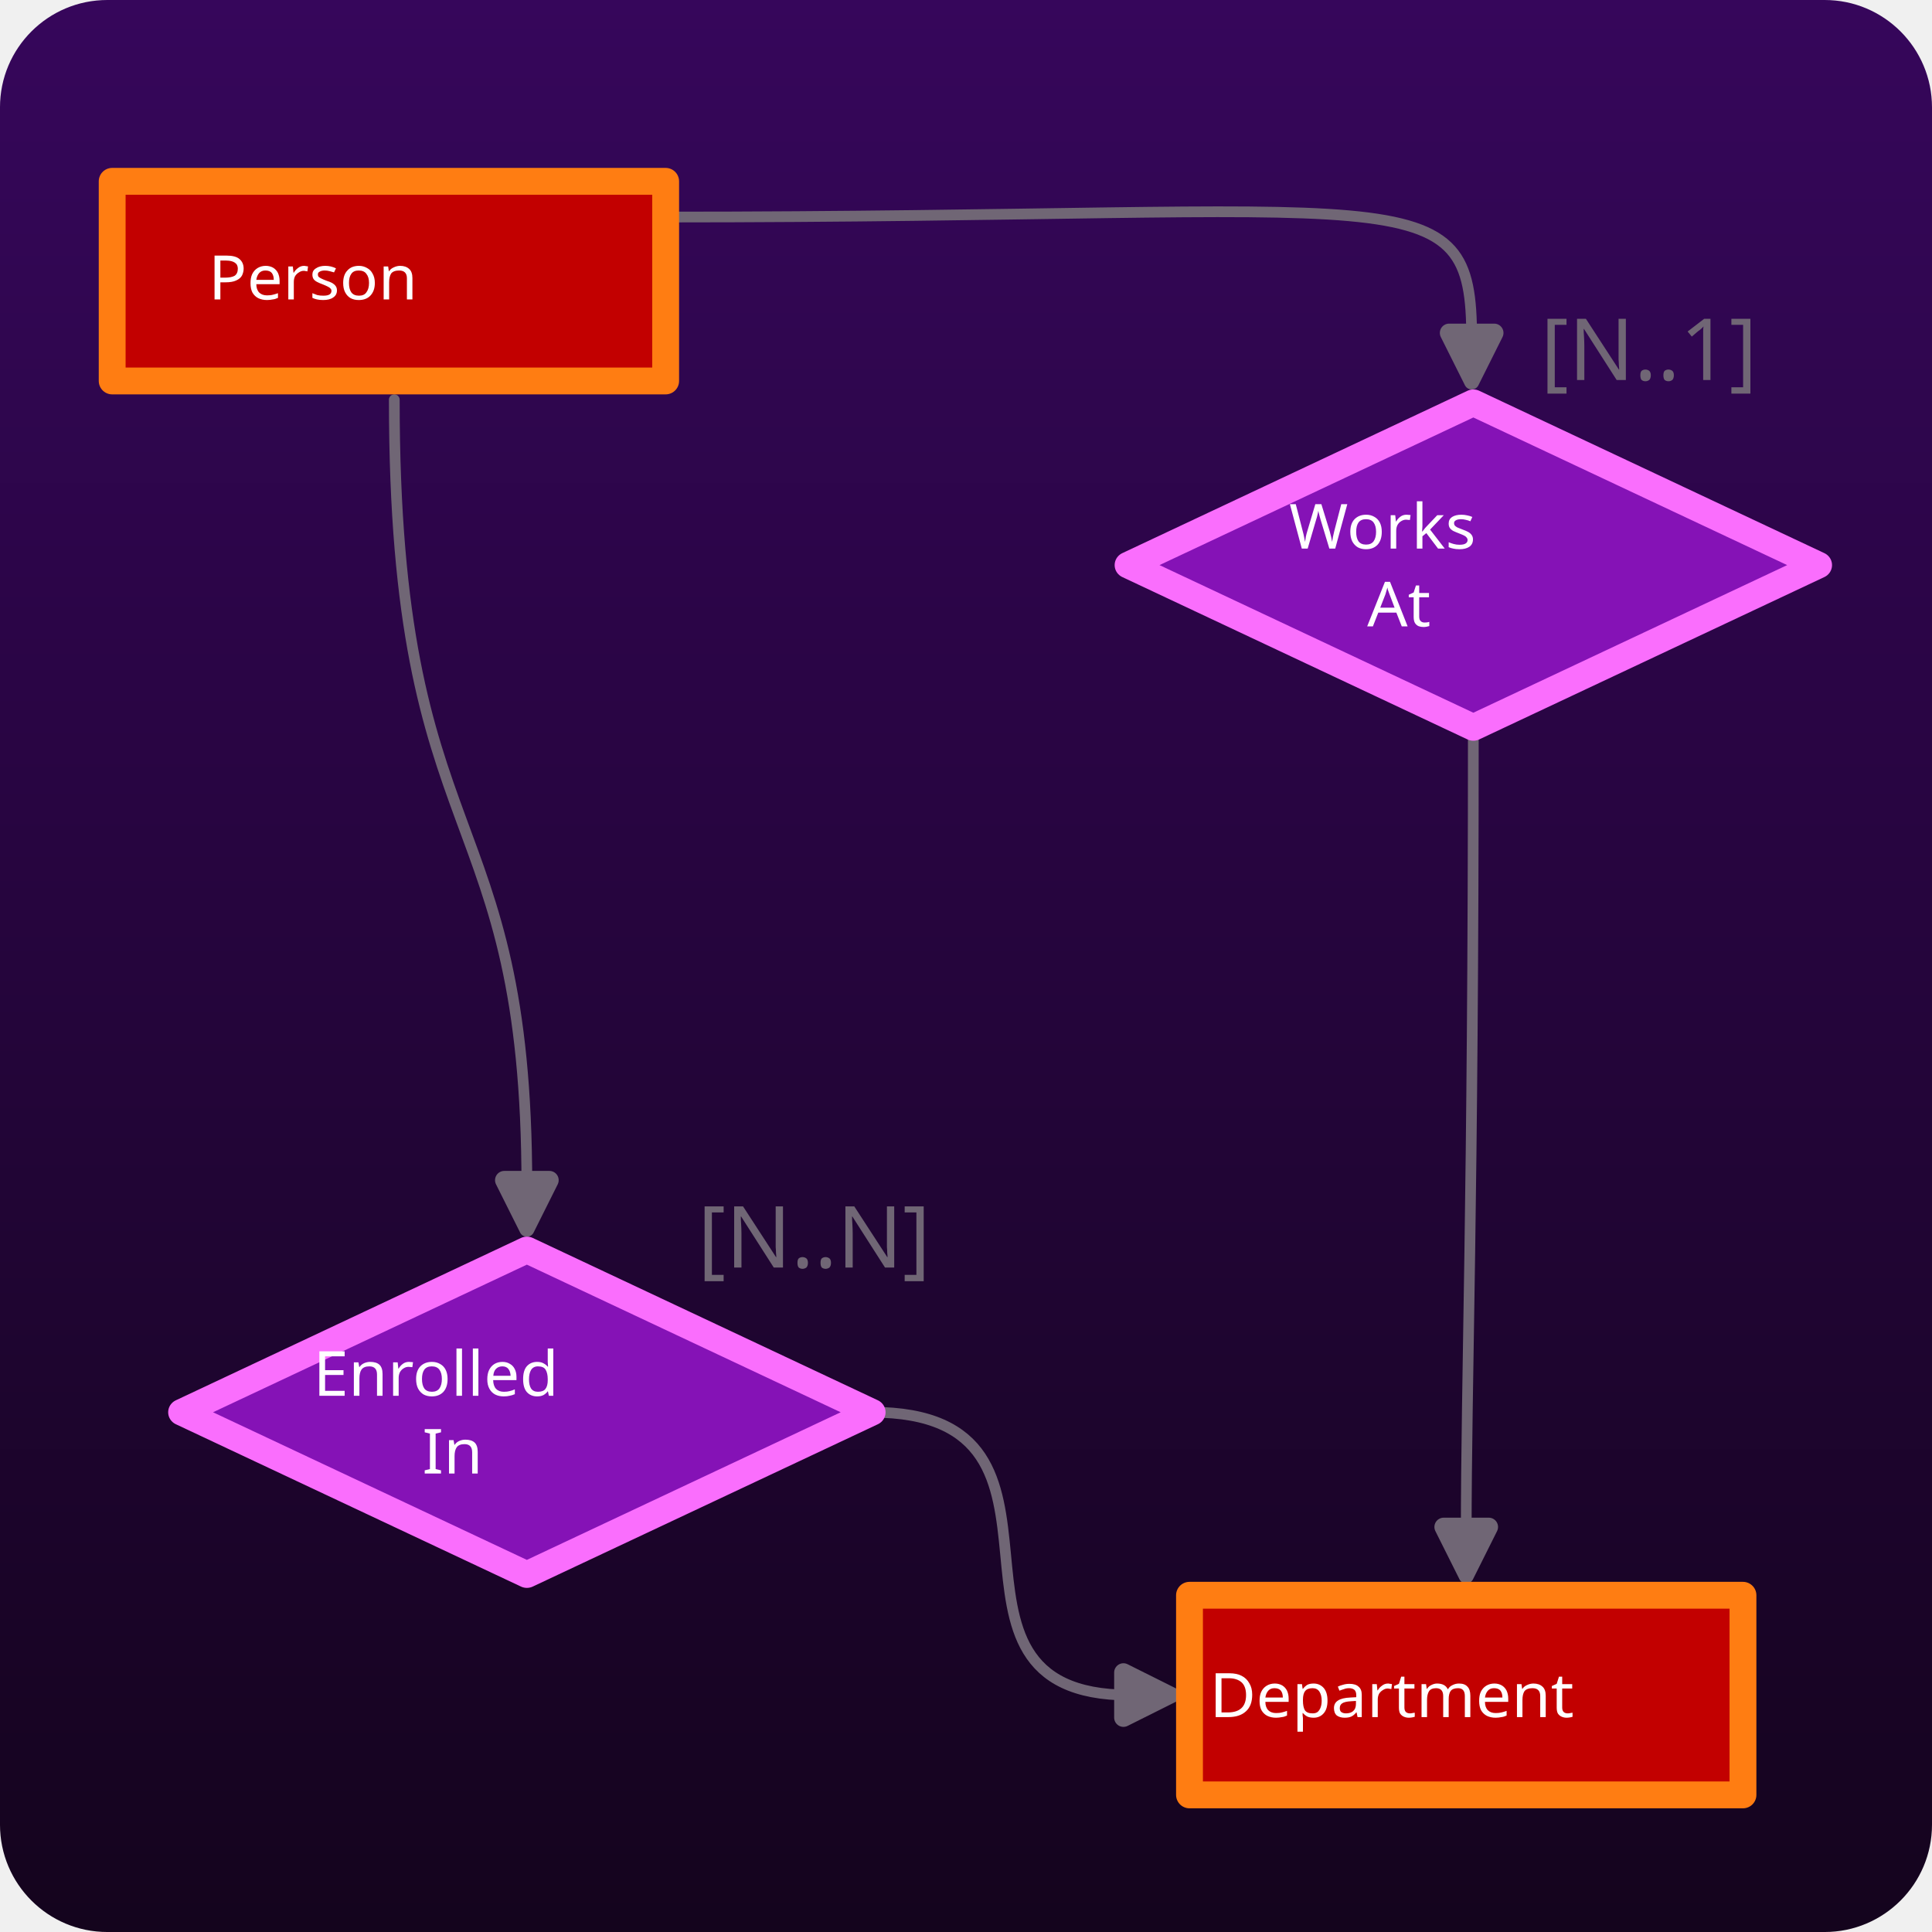
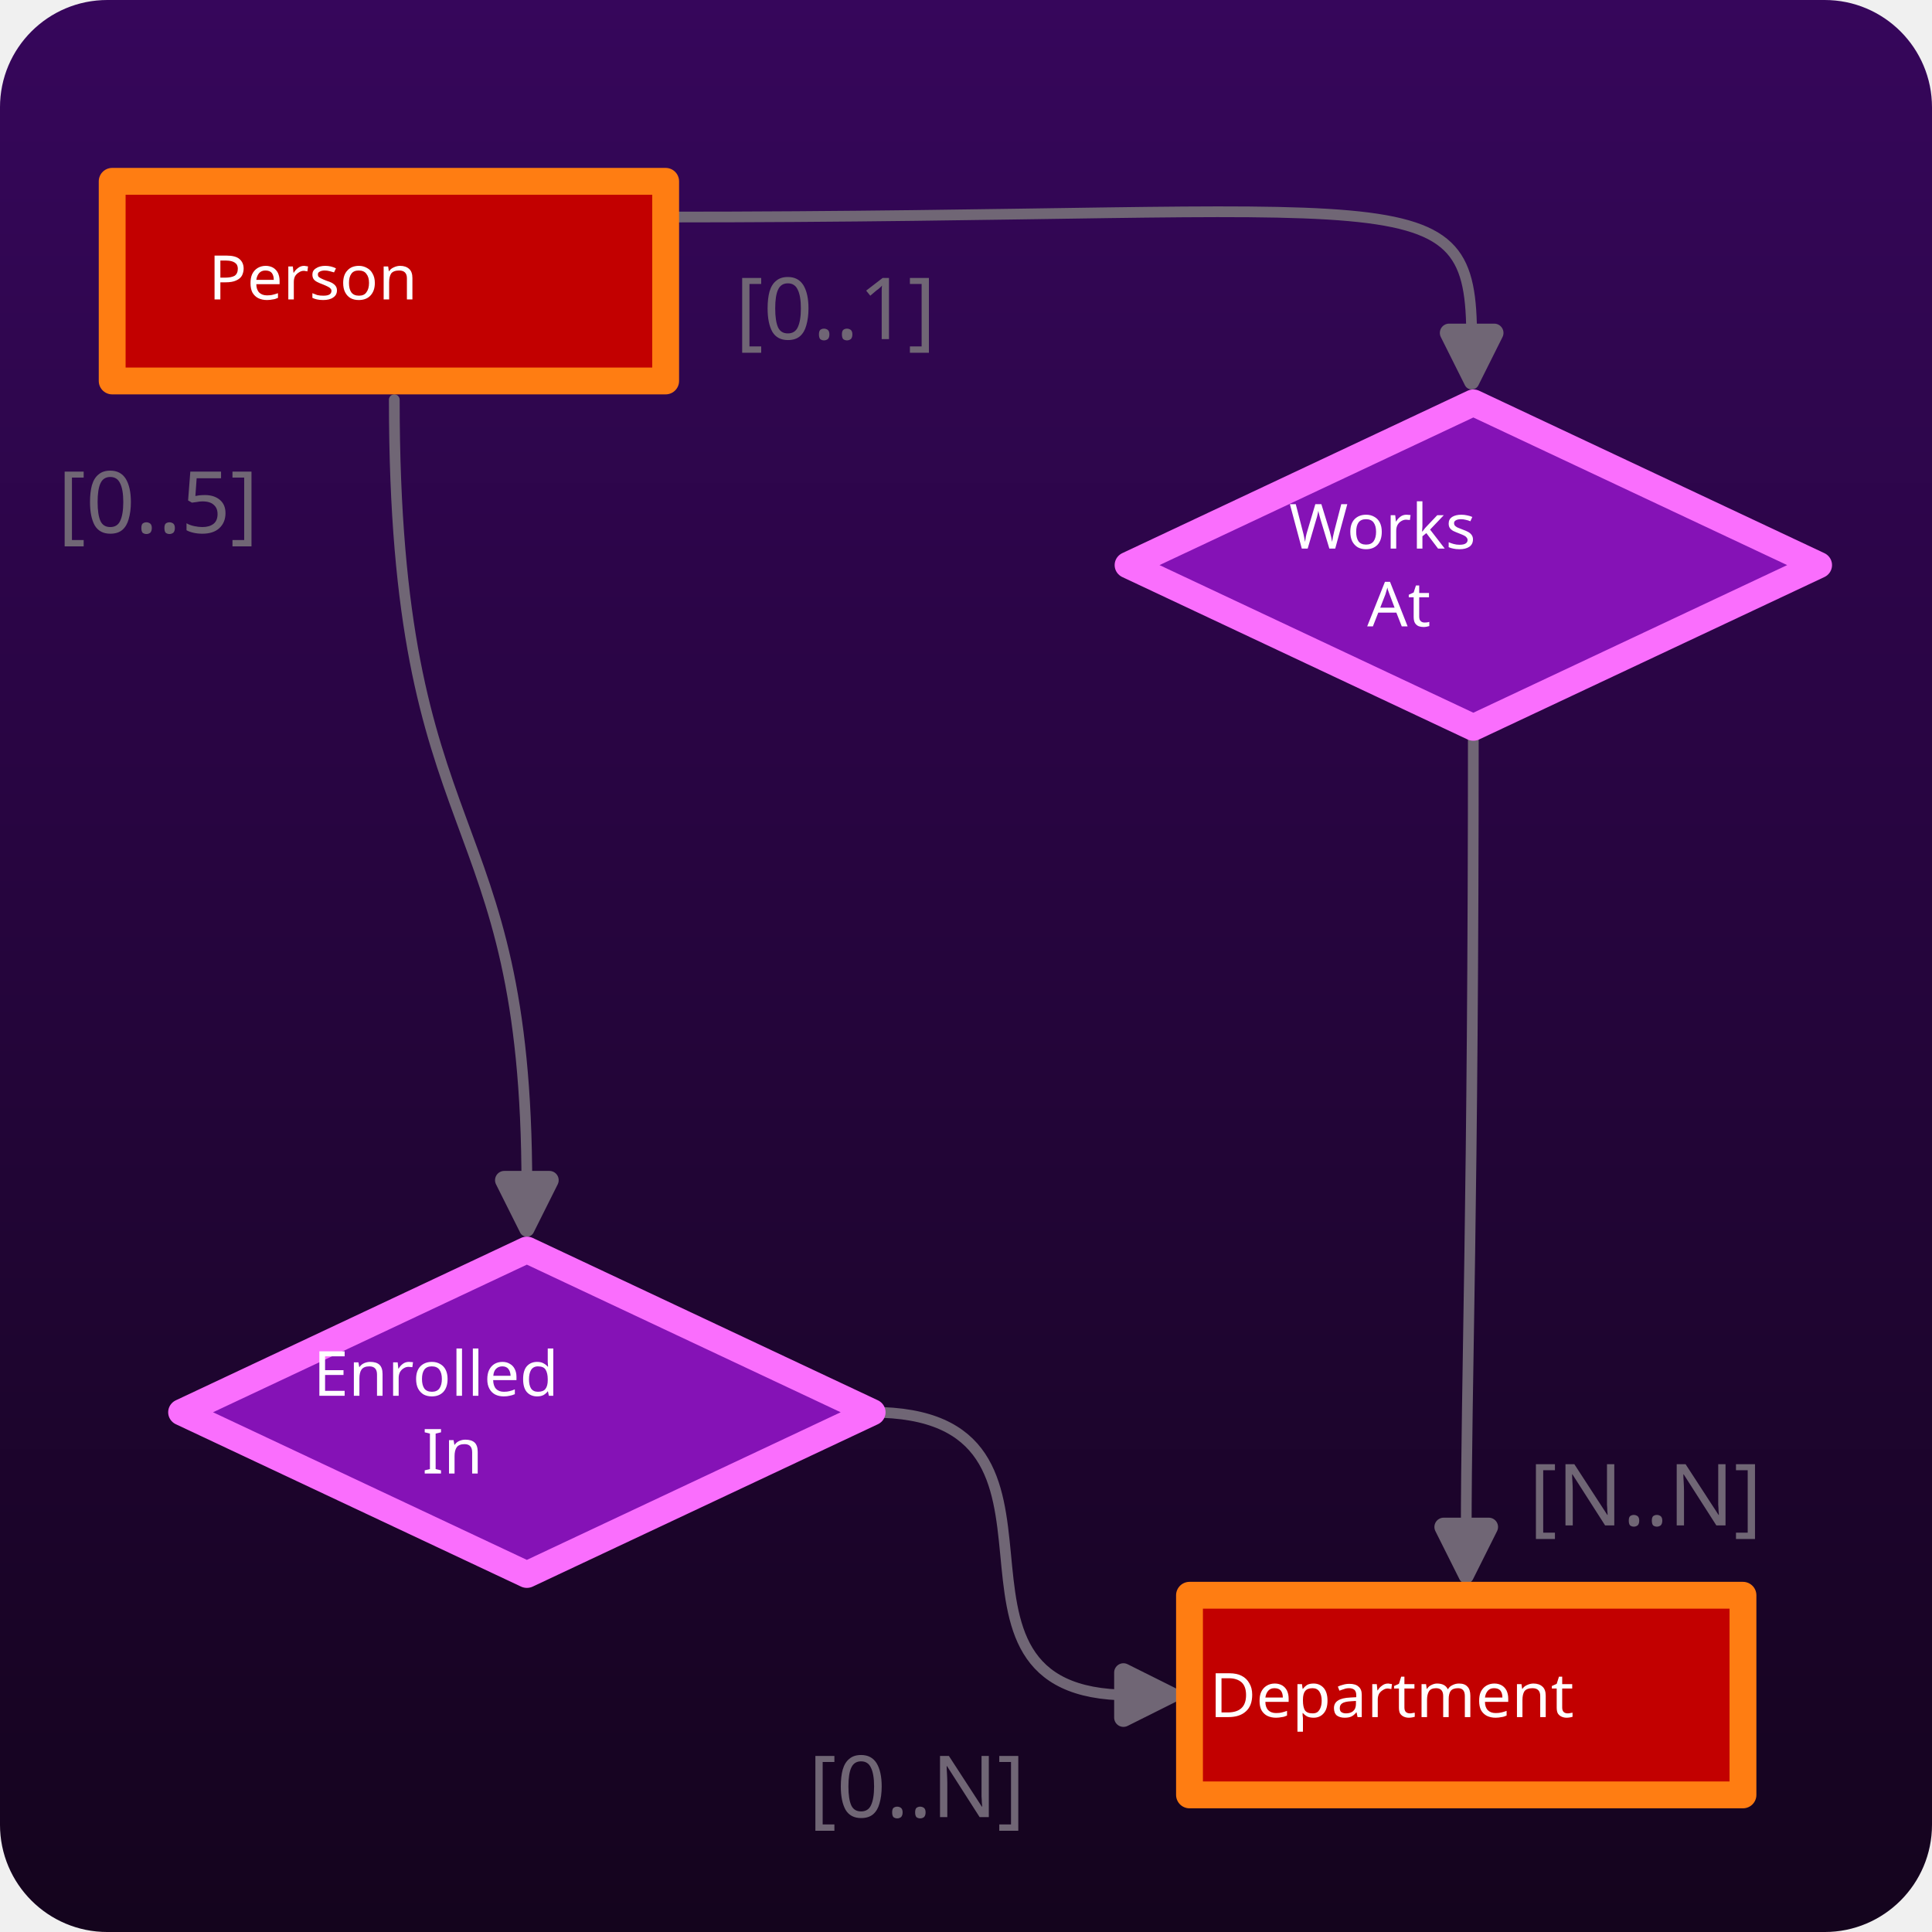
<svg xmlns="http://www.w3.org/2000/svg" xmlns:xlink="http://www.w3.org/1999/xlink" width="360" height="360" viewBox="0 0 95.25 95.25" version="1.1" id="svg1" xml:space="preserve">
  <defs id="defs1">
    <linearGradient id="linearGradient5">
      <stop style="stop-color:#36065b;stop-opacity:1;" offset="0" id="stop5" />
      <stop style="stop-color:#14041d;stop-opacity:1;" offset="1" id="stop6" />
    </linearGradient>
    <linearGradient xlink:href="#linearGradient5" id="linearGradient2-6-8-4" gradientUnits="userSpaceOnUse" x1="89.181" y1="144.762" x2="89.181" y2="239.996" />
    <marker style="overflow:visible" id="RoundedArrow-5-8-8" refX="0" refY="0" orient="auto-start-reverse" markerWidth="1" markerHeight="1" viewBox="0 0 1 1" preserveAspectRatio="xMidYMid">
      <path transform="scale(0.7)" d="m -0.211,-4.106 6.422,3.211 a 1,1 90 0 1 0,1.789 L -0.211,4.106 A 1.236,1.236 31.717 0 1 -2,3 v -6 a 1.236,1.236 148.283 0 1 1.789,-1.106 z" style="fill:context-stroke;fill-rule:evenodd;stroke:none" id="path8-6-9-6" />
    </marker>
    <marker style="overflow:visible" id="RoundedArrow-7-3-6-28" refX="0" refY="0" orient="auto-start-reverse" markerWidth="1" markerHeight="1" viewBox="0 0 1 1" preserveAspectRatio="xMidYMid">
      <path transform="scale(0.7)" d="m -0.211,-4.106 6.422,3.211 a 1,1 90 0 1 0,1.789 L -0.211,4.106 A 1.236,1.236 31.717 0 1 -2,3 v -6 a 1.236,1.236 148.283 0 1 1.789,-1.106 z" style="fill:context-stroke;fill-rule:evenodd;stroke:none" id="path8-5-9-4-47" />
    </marker>
    <marker style="overflow:visible" id="RoundedArrow-7-3-6-2-2" refX="0" refY="0" orient="auto-start-reverse" markerWidth="1" markerHeight="1" viewBox="0 0 1 1" preserveAspectRatio="xMidYMid">
      <path transform="scale(0.7)" d="m -0.211,-4.106 6.422,3.211 a 1,1 90 0 1 0,1.789 L -0.211,4.106 A 1.236,1.236 31.717 0 1 -2,3 v -6 a 1.236,1.236 148.283 0 1 1.789,-1.106 z" style="fill:context-stroke;fill-rule:evenodd;stroke:none" id="path8-5-9-4-4-4" />
    </marker>
    <marker style="overflow:visible" id="RoundedArrow-0" refX="0" refY="0" orient="auto-start-reverse" markerWidth="1" markerHeight="1" viewBox="0 0 1 1" preserveAspectRatio="xMidYMid">
      <path transform="scale(0.7)" d="m -0.211,-4.106 6.422,3.211 a 1,1 90 0 1 0,1.789 L -0.211,4.106 A 1.236,1.236 31.717 0 1 -2,3 v -6 a 1.236,1.236 148.283 0 1 1.789,-1.106 z" style="fill:context-stroke;fill-rule:evenodd;stroke:none" id="path8-62" />
    </marker>
  </defs>
  <g id="layer1" style="display:inline" transform="translate(-426,-110.25)">
    <g id="g26">
      <path style="display:inline;fill:url(#linearGradient2-6-8-4);fill-opacity:1;stroke:none;stroke-width:0.529;stroke-linecap:round;stroke-linejoin:round;stroke-opacity:1" id="rect4-8-2-2-8-0" width="95.235" height="95.235" x="41.563" y="144.762" d="m 46.855,144.762 h 84.651 a 5.292,5.292 45 0 1 5.292,5.292 v 84.651 a 5.292,5.292 135 0 1 -5.292,5.292 H 46.855 a 5.292,5.292 45 0 1 -5.292,-5.292 v -84.651 a 5.292,5.292 135 0 1 5.292,-5.292 z" transform="matrix(1.000162,0,0,1.000162,384.4298,-34.53538)" />
      <path style="display:inline;fill:none;fill-opacity:1;stroke:#706675;stroke-width:0.529;stroke-linecap:round;stroke-linejoin:round;stroke-dasharray:none;stroke-opacity:1;marker-start:url(#RoundedArrow-5-8-8);paint-order:markers fill stroke" d="m 451.975,168.718 c 0,-19.294 -6.536,-16.151 -6.536,-38.76" id="path10-7-9-6-8" />
      <path style="display:inline;fill:none;fill-opacity:1;stroke:#706675;stroke-width:0.529;stroke-linecap:round;stroke-linejoin:round;stroke-dasharray:none;stroke-opacity:1;marker-end:url(#RoundedArrow-7-3-6-28);paint-order:markers fill stroke" d="m 458.736,120.951 c 36.943,0 39.819,-2.168 39.819,5.995" id="path10-1-1-3-6-1" />
      <path style="display:inline;fill:none;fill-opacity:1;stroke:#706675;stroke-width:0.529;stroke-linecap:round;stroke-linejoin:round;stroke-dasharray:none;stroke-opacity:1;marker-end:url(#RoundedArrow-7-3-6-2-2);paint-order:markers fill stroke" d="m 498.637,146.197 c 0,23.592 -0.35,32.058 -0.35,39.617" id="path10-1-1-3-6-5-3" />
      <g id="g16-0-1" transform="translate(392.5495,3.765635)" style="display:inline">
        <rect style="fill:#c20000;fill-opacity:1;stroke:#ff7d12;stroke-width:1.323;stroke-linecap:round;stroke-linejoin:round;stroke-dasharray:none;stroke-opacity:1;paint-order:markers fill stroke" id="rect2-59-4-1" width="27.287" height="9.842" x="38.981" y="115.424" />
        <text xml:space="preserve" style="font-size:3.078px;font-family:'JetBrainsMono Nerd Font Mono';-inkscape-font-specification:'JetBrainsMono Nerd Font Mono';text-align:center;writing-mode:lr-tb;direction:ltr;text-anchor:middle;fill:#c20000;fill-opacity:1;stroke:#ff7d12;stroke-width:1.323;stroke-linecap:round;stroke-linejoin:round;stroke-dasharray:none;stroke-opacity:1;paint-order:markers fill stroke" x="51.54" y="123.629" id="text2-6-8-0" transform="scale(1.019655,0.9807237)">
          <tspan id="tspan2-2-8-3" style="font-size:3.078px;fill:#ffffff;stroke:none;stroke-width:1.323" x="51.54" y="123.629">Person</tspan>
        </text>
      </g>
      <path style="display:inline;fill:none;fill-opacity:0;stroke:#706675;stroke-width:0.529;stroke-linecap:round;stroke-linejoin:round;stroke-dasharray:none;stroke-opacity:1;marker-end:url(#RoundedArrow-0);paint-order:markers fill stroke" d="m 468.991,179.876 c 11.662,0 1.667,13.943 12.679,13.943" id="path17-4" />
      <g id="g17-8-0" transform="translate(445.6626,11.01943)" style="display:inline">
        <rect style="display:inline;fill:#c20000;fill-opacity:1;stroke:#ff7d12;stroke-width:1.323;stroke-linecap:round;stroke-linejoin:round;stroke-dasharray:none;stroke-opacity:1;paint-order:markers fill stroke" id="rect2-59-7-9-3" width="27.287" height="9.842" x="38.981" y="177.879" />
        <text xml:space="preserve" style="font-size:3.078px;font-family:'JetBrainsMono Nerd Font Mono';-inkscape-font-specification:'JetBrainsMono Nerd Font Mono';text-align:center;writing-mode:lr-tb;direction:ltr;text-anchor:middle;display:inline;fill:#c20000;fill-opacity:1;stroke:#ff7d12;stroke-width:1.323;stroke-linecap:round;stroke-linejoin:round;stroke-dasharray:none;stroke-opacity:1;paint-order:markers fill stroke" x="51.608" y="187.501" id="text2-6-9-7-9" transform="scale(1.019655,0.9807237)">
          <tspan id="tspan2-2-7-7-1" style="font-size:3.078px;fill:#ffffff;stroke:none;stroke-width:1.323" x="51.608" y="187.501">Department</tspan>
        </text>
      </g>
      <g id="g15-4-9" transform="matrix(0.5145008,0,0,0.5041886,471.5618,58.5112)" style="display:inline;stroke-width:1.963">
        <path style="fill:#8512b6;fill-opacity:1;stroke:#fa6efd;stroke-width:2.597;stroke-linecap:round;stroke-linejoin:round;stroke-dasharray:none;stroke-opacity:1;paint-order:markers fill stroke" d="M 19.552,157.875 52.625,173.75 85.698,157.875 52.625,142 Z" id="path5-9-3-6" />
        <text xml:space="preserve" style="font-size:6.085px;font-family:'JetBrainsMono Nerd Font Mono';-inkscape-font-specification:'JetBrainsMono Nerd Font Mono';text-align:center;writing-mode:lr-tb;direction:ltr;text-anchor:middle;fill:#c20000;fill-opacity:1;stroke:#ff7d12;stroke-width:2.597;stroke-linecap:round;stroke-linejoin:round;stroke-dasharray:none;stroke-opacity:1;paint-order:markers fill stroke" x="52.616" y="156.262" id="text2-3-0-0-93">
          <tspan style="font-size:6.085px;fill:#ffffff;stroke:none;stroke-width:2.597" x="52.616" y="156.262" id="tspan9-8-3-3">Works</tspan>
          <tspan style="font-size:6.085px;fill:#ffffff;stroke:none;stroke-width:2.597" x="52.616" y="163.869" id="tspan15-0-8">At</tspan>
        </text>
      </g>
      <g id="g15-4-0-0" transform="matrix(0.5145008,0,0,0.5041886,424.8996,100.2775)" style="display:inline;stroke-width:1.963">
        <path style="fill:#8512b6;fill-opacity:1;stroke:#fa6efd;stroke-width:2.597;stroke-linecap:round;stroke-linejoin:round;stroke-dasharray:none;stroke-opacity:1;paint-order:markers fill stroke" d="M 19.552,157.875 52.625,173.75 85.698,157.875 52.625,142 Z" id="path5-9-3-5-5" />
        <text xml:space="preserve" style="font-size:6.085px;font-family:'JetBrainsMono Nerd Font Mono';-inkscape-font-specification:'JetBrainsMono Nerd Font Mono';text-align:center;writing-mode:lr-tb;direction:ltr;text-anchor:middle;fill:#c20000;fill-opacity:1;stroke:#ff7d12;stroke-width:2.597;stroke-linecap:round;stroke-linejoin:round;stroke-dasharray:none;stroke-opacity:1;paint-order:markers fill stroke" x="52.616" y="156.262" id="text2-3-0-0-9-6">
          <tspan style="font-size:6.085px;fill:#ffffff;stroke:none;stroke-width:2.597" x="52.616" y="156.262" id="tspan15-0-6-6">Enrolled</tspan>
          <tspan style="font-size:6.085px;fill:#ffffff;stroke:none;stroke-width:2.597" x="52.616" y="163.869" id="tspan24-4">In</tspan>
        </text>
      </g>
-       <text xml:space="preserve" style="font-size:4.233px;font-family:'JetBrainsMono Nerd Font Mono';-inkscape-font-specification:'JetBrainsMono Nerd Font Mono';writing-mode:lr-tb;direction:ltr;display:inline;fill:#706675;fill-opacity:1;stroke:#706675;stroke-width:0.529;stroke-linecap:round;stroke-linejoin:round;stroke-dasharray:none;stroke-opacity:1;paint-order:markers fill stroke" x="460.396" y="172.741" id="text25-2-8">
-         <tspan id="tspan25-6-7" style="font-size:4.233px;fill:#706675;fill-opacity:1;stroke:none;stroke-width:0.529" x="460.396" y="172.741">[N..N]</tspan>
+       <text xml:space="preserve" style="font-size:4.233px;font-family:'JetBrainsMono Nerd Font Mono';-inkscape-font-specification:'JetBrainsMono Nerd Font Mono';writing-mode:lr-tb;direction:ltr;display:inline;fill:#706675;fill-opacity:1;stroke:#706675;stroke-width:0.529;stroke-linecap:round;stroke-linejoin:round;stroke-dasharray:none;stroke-opacity:1;paint-order:markers fill stroke" x="428.845" y="136.515" id="text25-2-8">
+         <tspan id="tspan25-6-7" style="font-size:4.233px;fill:#706675;fill-opacity:1;stroke:none;stroke-width:0.529" x="428.845" y="136.515">[0..5]</tspan>
      </text>
-       <text xml:space="preserve" style="font-size:4.233px;font-family:'JetBrainsMono Nerd Font Mono';-inkscape-font-specification:'JetBrainsMono Nerd Font Mono';writing-mode:lr-tb;direction:ltr;display:inline;fill:#706675;fill-opacity:1;stroke:#706675;stroke-width:0.529;stroke-linecap:round;stroke-linejoin:round;stroke-dasharray:none;stroke-opacity:1;paint-order:markers fill stroke" x="501.949" y="128.986" id="text25-2-8-9">
-         <tspan id="tspan25-6-7-6" style="font-size:4.233px;fill:#706675;fill-opacity:1;stroke:none;stroke-width:0.529" x="501.949" y="128.986">[N..1]</tspan>
+       <text xml:space="preserve" style="font-size:4.233px;font-family:'JetBrainsMono Nerd Font Mono';-inkscape-font-specification:'JetBrainsMono Nerd Font Mono';writing-mode:lr-tb;direction:ltr;display:inline;fill:#706675;fill-opacity:1;stroke:#706675;stroke-width:0.529;stroke-linecap:round;stroke-linejoin:round;stroke-dasharray:none;stroke-opacity:1;paint-order:markers fill stroke" x="465.857" y="199.834" id="text25-2-8-3">
+         <tspan id="tspan25-6-7-5" style="font-size:4.233px;fill:#706675;fill-opacity:1;stroke:none;stroke-width:0.529" x="465.857" y="199.834">[0..N]</tspan>
+       </text>
+       <text xml:space="preserve" style="font-size:4.233px;font-family:'JetBrainsMono Nerd Font Mono';-inkscape-font-specification:'JetBrainsMono Nerd Font Mono';writing-mode:lr-tb;direction:ltr;display:inline;fill:#706675;fill-opacity:1;stroke:#706675;stroke-width:0.529;stroke-linecap:round;stroke-linejoin:round;stroke-dasharray:none;stroke-opacity:1;paint-order:markers fill stroke" x="501.379" y="185.455" id="text25-2-8-2">
+         <tspan id="tspan25-6-7-7" style="font-size:4.233px;fill:#706675;fill-opacity:1;stroke:none;stroke-width:0.529" x="501.379" y="185.455">[N..N]</tspan>
+       </text>
+       <text xml:space="preserve" style="font-size:4.233px;font-family:'JetBrainsMono Nerd Font Mono';-inkscape-font-specification:'JetBrainsMono Nerd Font Mono';writing-mode:lr-tb;direction:ltr;display:inline;fill:#706675;fill-opacity:1;stroke:#706675;stroke-width:0.529;stroke-linecap:round;stroke-linejoin:round;stroke-dasharray:none;stroke-opacity:1;paint-order:markers fill stroke" x="462.248" y="126.968" id="text25-2-8-9">
+         <tspan id="tspan25-6-7-6" style="font-size:4.233px;fill:#706675;fill-opacity:1;stroke:none;stroke-width:0.529" x="462.248" y="126.968">[0..1]</tspan>
      </text>
    </g>
  </g>
</svg>
